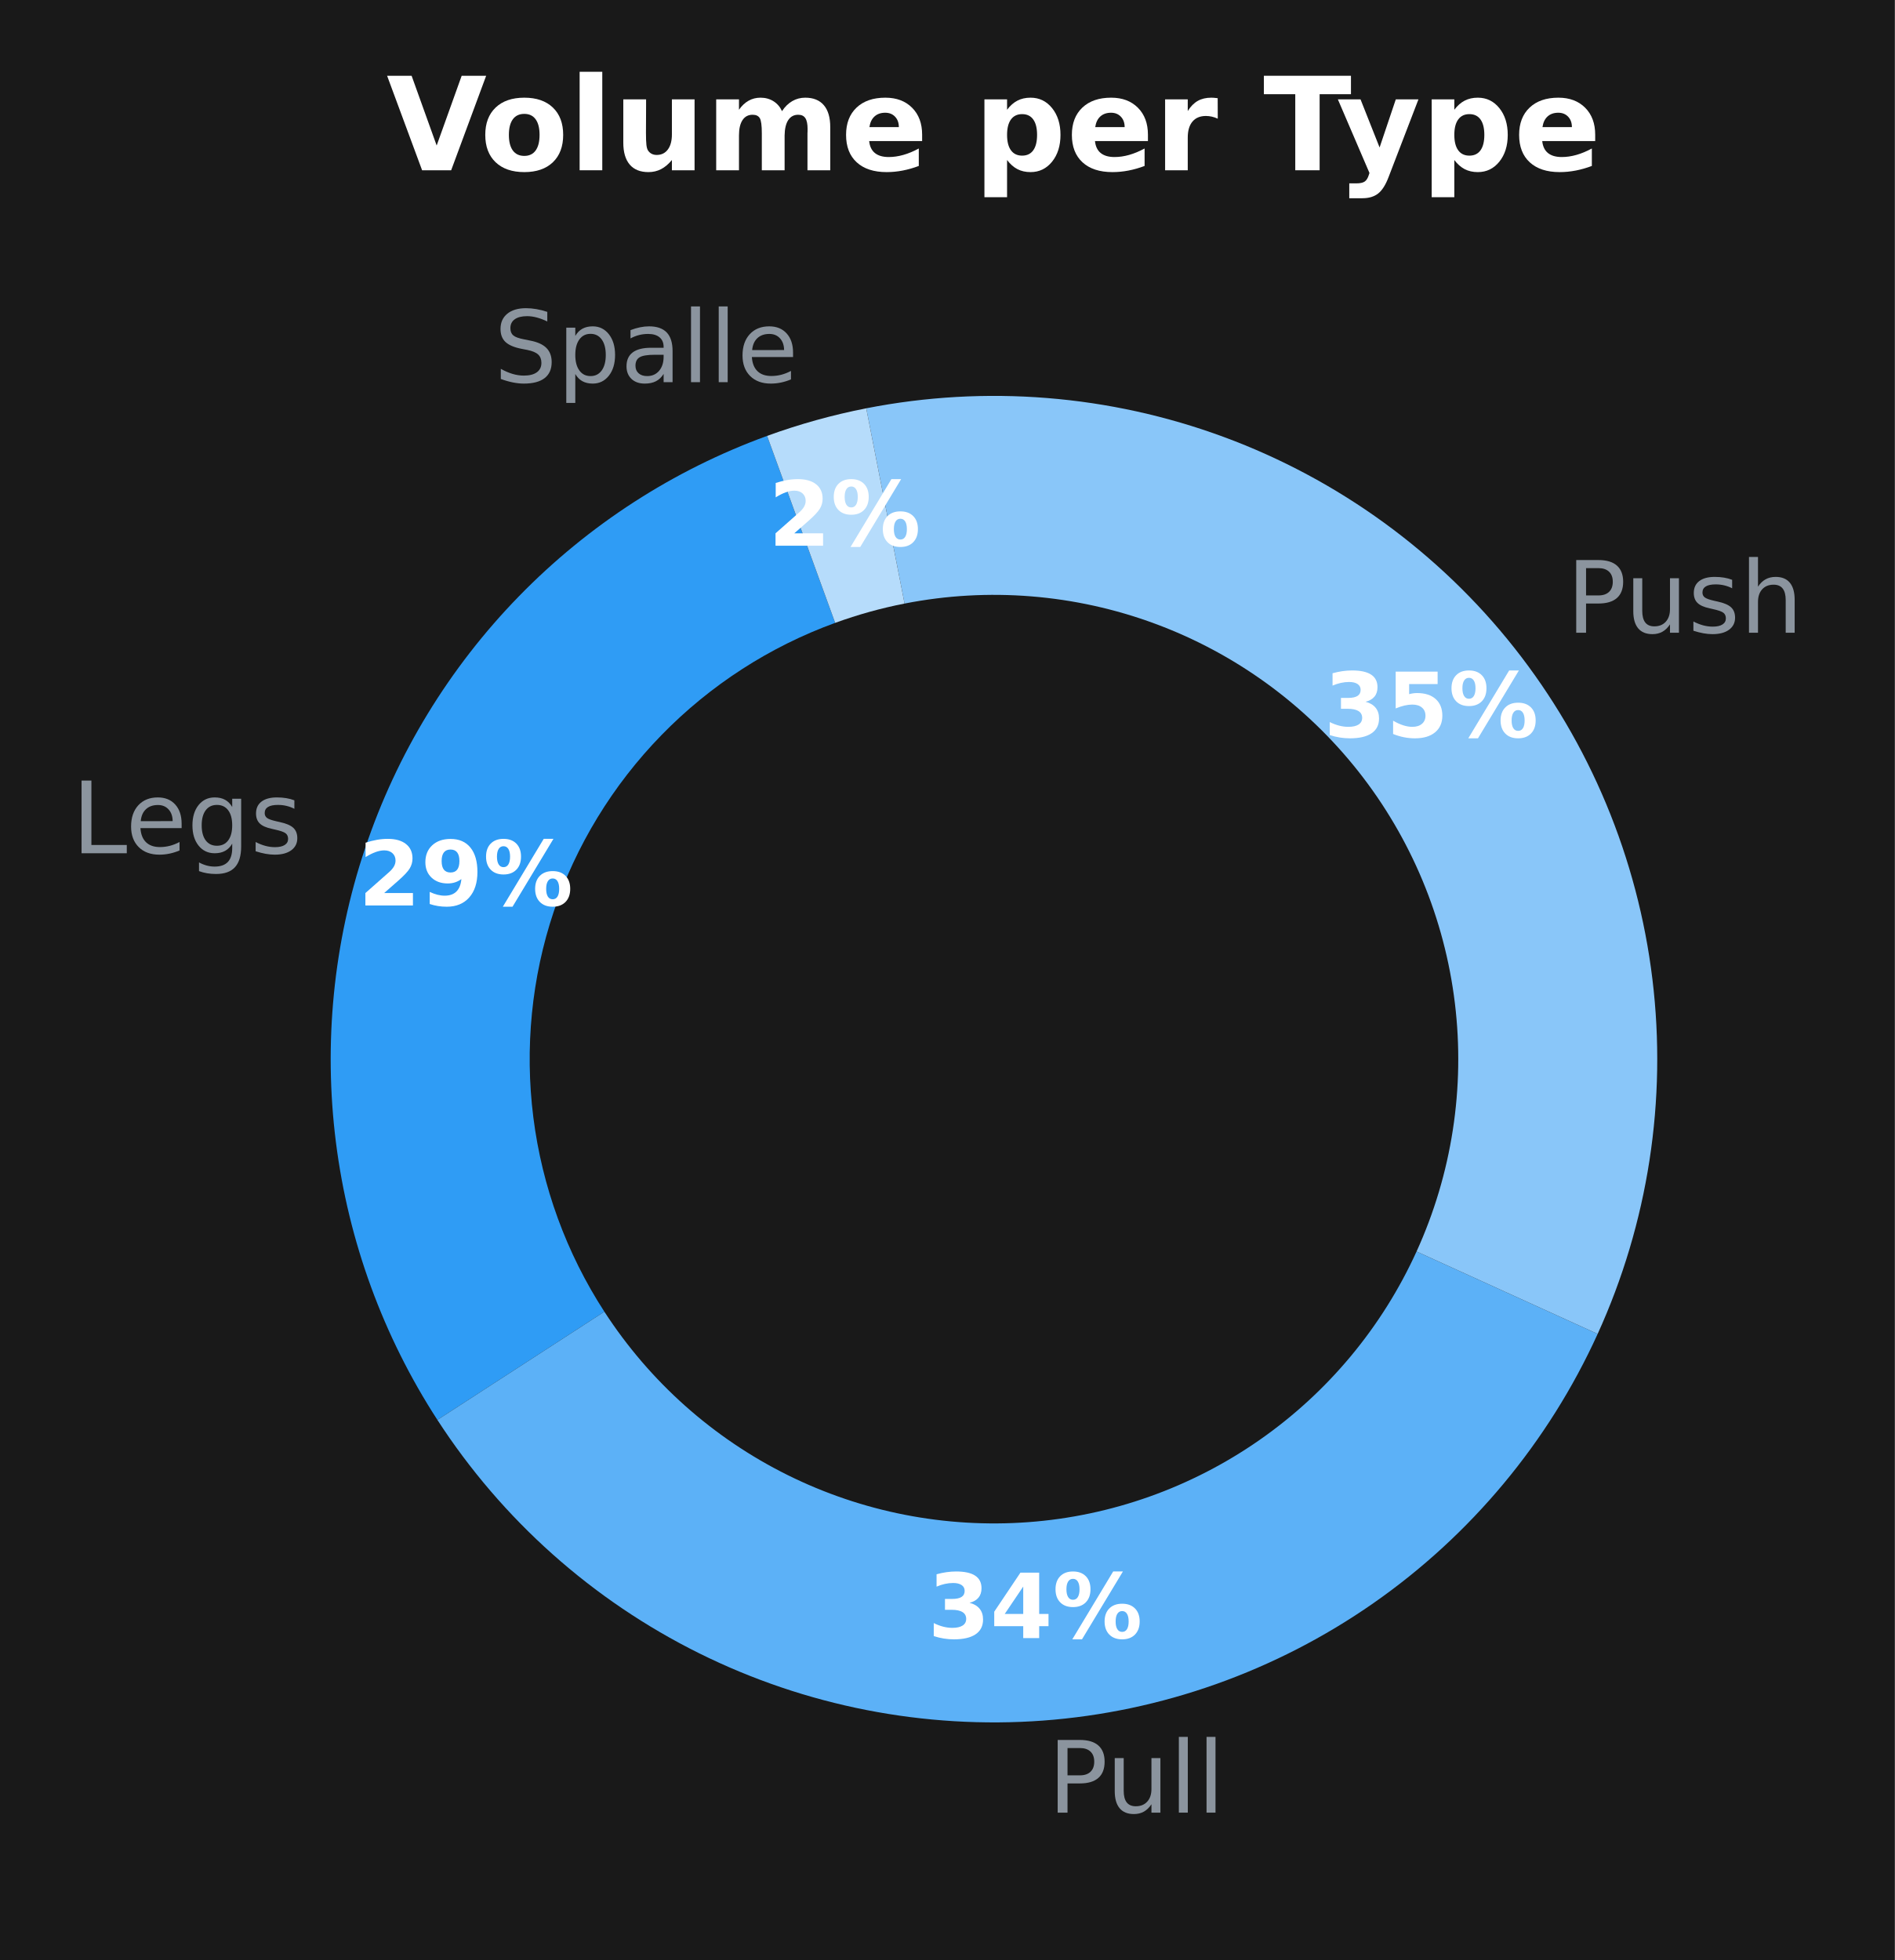
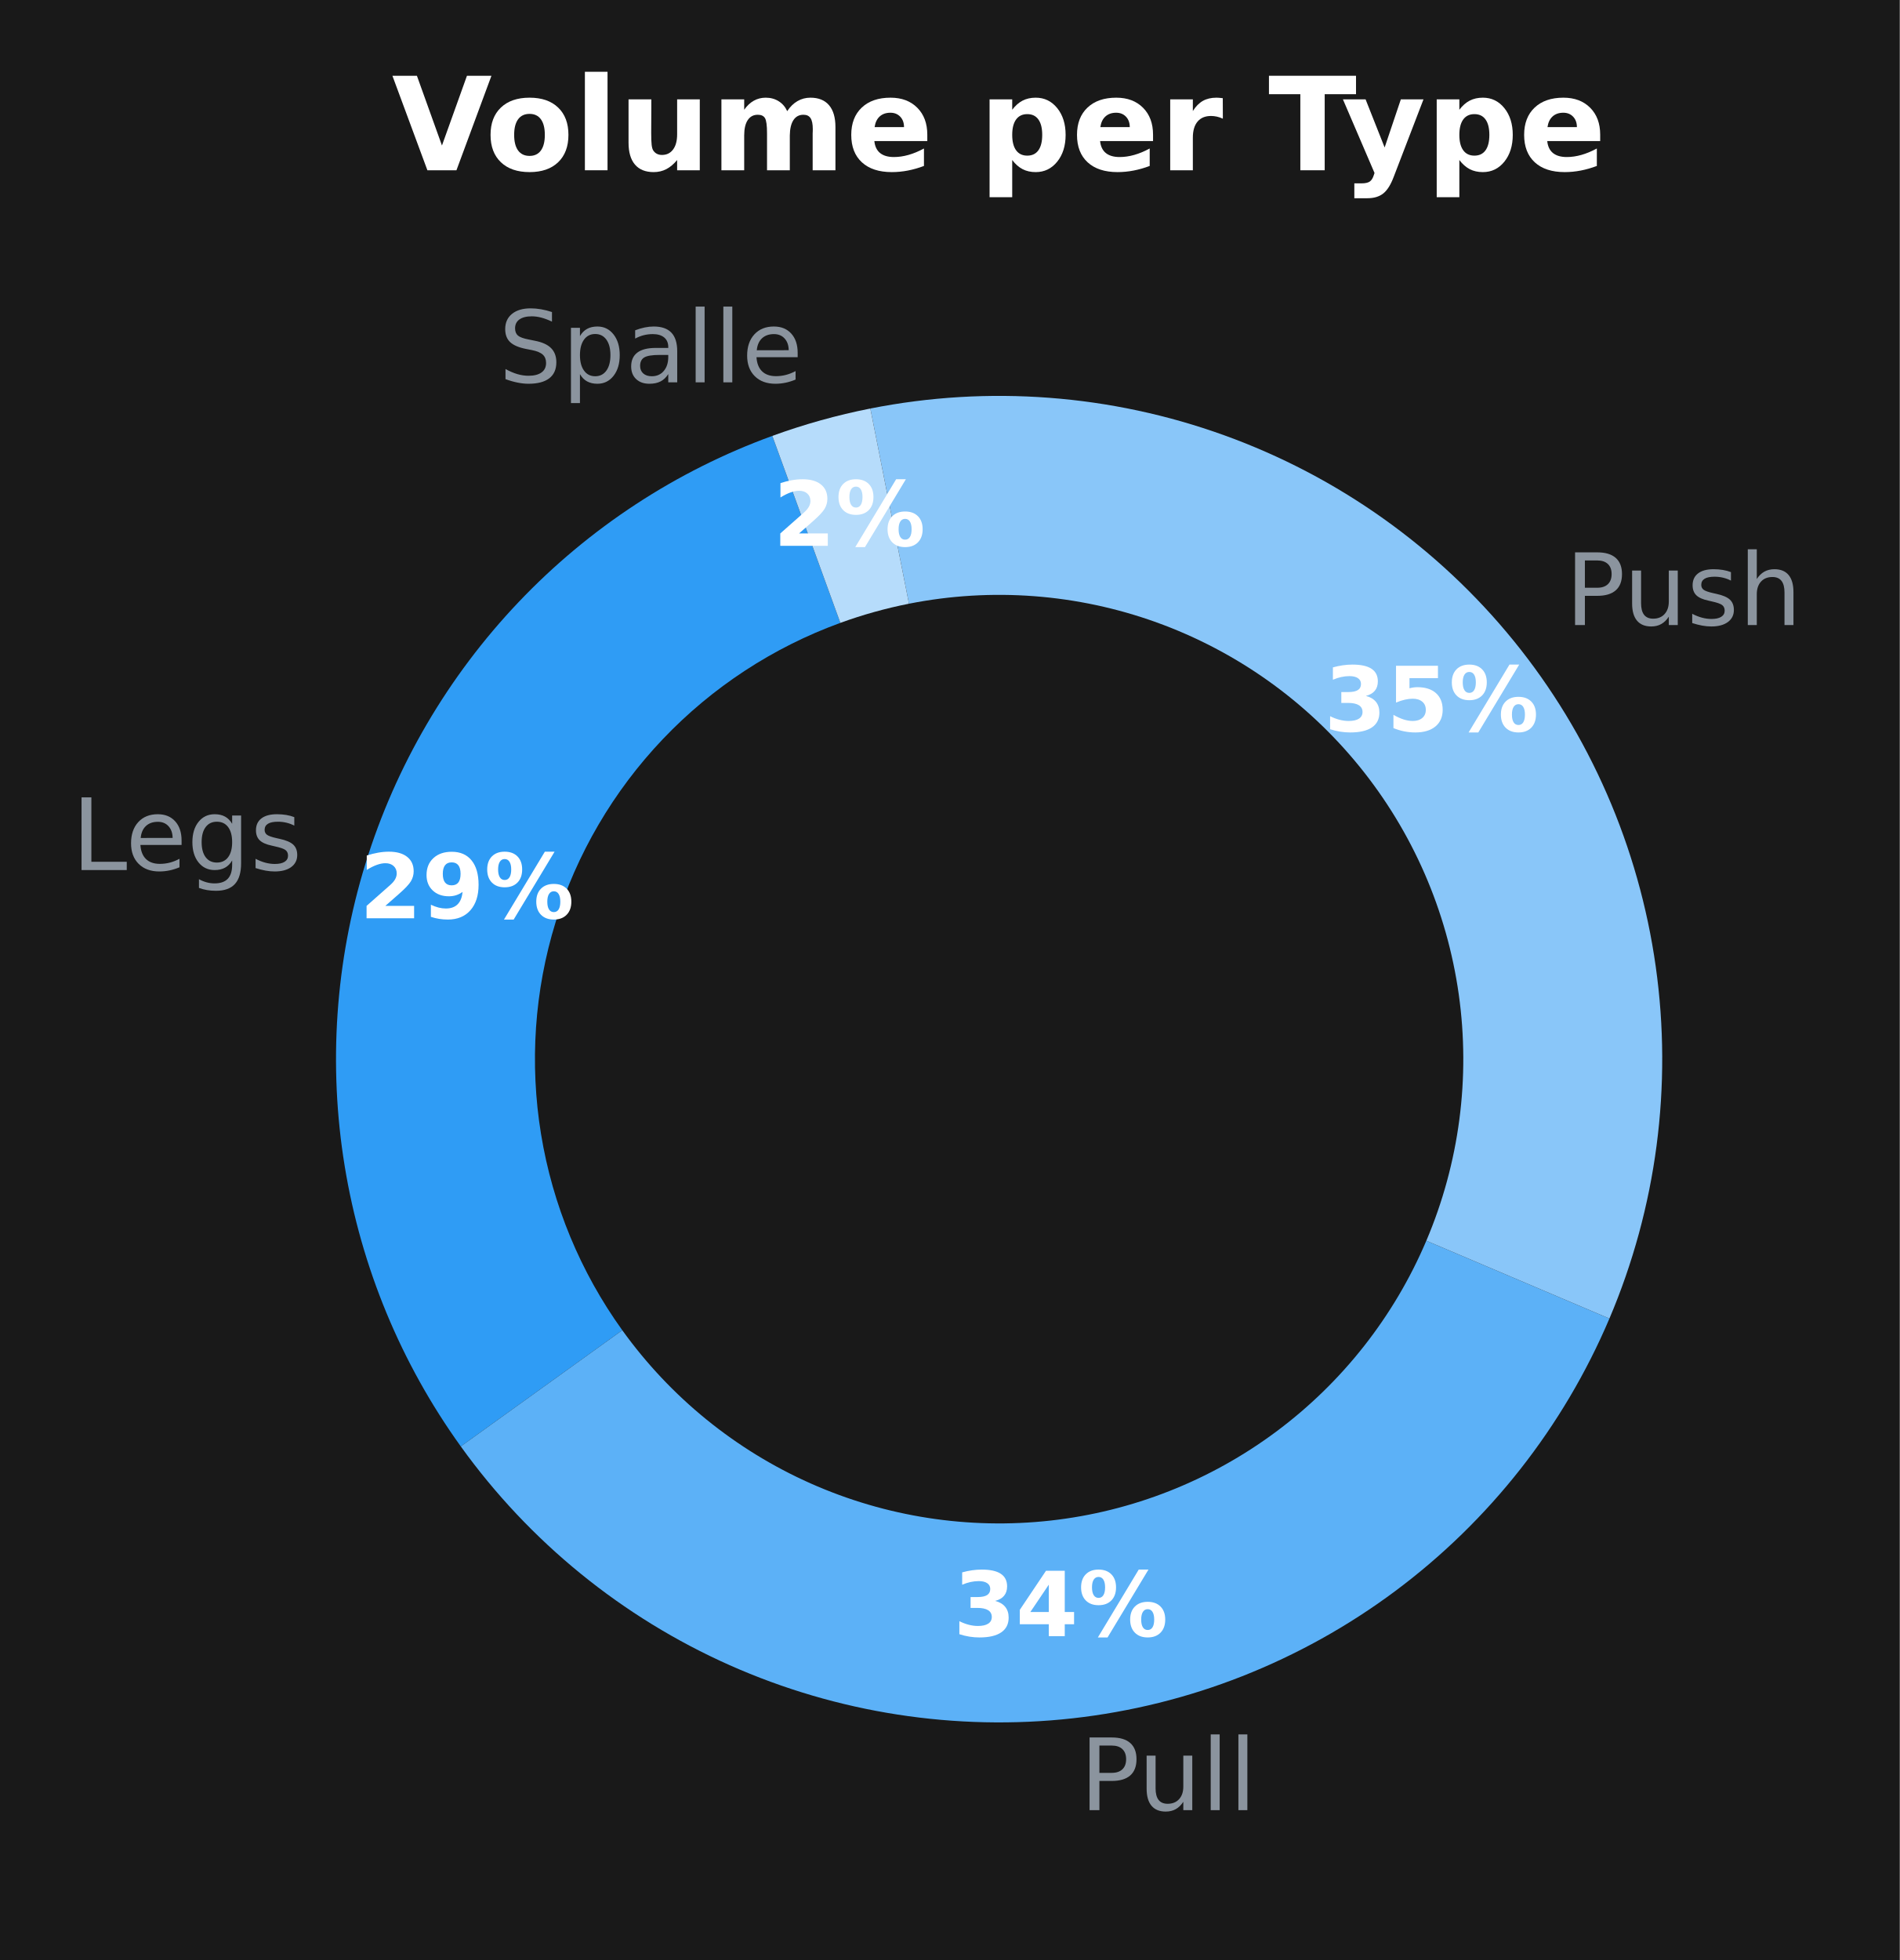
- <svg xmlns="http://www.w3.org/2000/svg" xmlns:xlink="http://www.w3.org/1999/xlink" width="190.057pt" height="196.598pt" viewBox="0 0 190.057 196.598" version="1.1">
+ <svg xmlns="http://www.w3.org/2000/svg" xmlns:xlink="http://www.w3.org/1999/xlink" width="190.599pt" height="196.598pt" viewBox="0 0 190.599 196.598" version="1.1">
  <defs>
    <style type="text/css">*{stroke-linejoin: round; stroke-linecap: butt}</style>
  </defs>
  <g id="figure_1">
    <g id="patch_1">
-       <path d="M 0 196.598  L 190.057 196.598  L 190.057 0  L 0 0  z " style="fill: #191919" />
+       <path d="M 0 196.598  L 190.599 196.598  L 190.599 0  L 0 0  z " style="fill: #191919" />
    </g>
    <g id="axes_1">
      <g id="patch_2">
-         <path d="M 76.943 43.722  C 67.543 47.143 59.035 52.641 52.053 59.805  C 45.071 66.969 39.794 75.616 36.616 85.101  C 33.438 94.586 32.439 104.667 33.695 114.591  C 34.951 124.515 38.43 134.03 43.871 142.424  L 60.619 131.568  C 56.81 125.692 54.375 119.032 53.496 112.085  C 52.617 105.138 53.315 98.082 55.54 91.442  C 57.765 84.803 61.459 78.75 66.346 73.735  C 71.233 68.72 77.189 64.872 83.769 62.477  z " style="fill: #2f9cf5" />
+         <path d="M 77.485 43.722  C 67.83 47.236 59.119 52.94 52.037 60.385  C 44.955 67.83 39.693 76.815 36.665 86.633  C 33.637 96.452 32.925 106.84 34.584 116.98  C 36.243 127.121 40.229 136.74 46.229 145.082  L 62.432 133.429  C 58.232 127.589 55.442 120.856 54.281 113.758  C 53.119 106.66 53.618 99.388 55.737 92.515  C 57.857 85.642 61.54 79.352 66.497 74.141  C 71.455 68.93 77.553 64.937 84.311 62.477  z " style="fill: #2f9cf5" />
      </g>
      <g id="patch_3">
-         <path d="M 43.871 142.424  C 50.36 152.435 59.425 160.519 70.111 165.825  C 80.797 171.131 92.716 173.466 104.614 172.584  C 116.512 171.702 127.957 167.636 137.744 160.813  C 147.531 153.99 155.305 144.658 160.247 133.799  L 142.082 125.531  C 138.622 133.132 133.181 139.664 126.33 144.44  C 119.479 149.217 111.467 152.063 103.139 152.68  C 94.81 153.297 86.467 151.663 78.987 147.949  C 71.506 144.235 65.161 138.576 60.619 131.568  z " style="fill: #5cb1f7" />
+         <path d="M 46.229 145.082  C 53.119 154.662 62.435 162.239 73.218 167.032  C 84.002 171.824 95.869 173.663 107.597 172.358  C 119.325 171.053 130.498 166.65 139.964 159.604  C 149.429 152.558 156.852 143.118 161.468 132.258  L 143.099 124.452  C 139.868 132.054 134.672 138.662 128.046 143.594  C 121.42 148.527 113.599 151.608 105.39 152.522  C 97.18 153.435 88.873 152.148 81.325 148.793  C 73.776 145.438 67.255 140.135 62.432 133.429  z " style="fill: #5cb1f7" />
      </g>
      <g id="patch_4">
-         <path d="M 160.247 133.799  C 165.312 122.671 167.213 110.36 165.74 98.222  C 164.267 86.085 159.476 74.586 151.896 64.992  C 144.316 55.399 134.237 48.079 122.769 43.839  C 111.301 39.599 98.884 38.601 86.886 40.955  L 90.729 60.54  C 99.128 58.892 107.82 59.59 115.847 62.559  C 123.875 65.527 130.931 70.651 136.237 77.366  C 141.543 84.081 144.896 92.131 145.927 100.627  C 146.958 109.123 145.628 117.741 142.082 125.531  z " style="fill: #89c6f9" />
+         <path d="M 161.468 132.258  C 166.197 121.128 167.804 108.917 166.114 96.942  C 164.425 84.968 159.502 73.678 151.877 64.292  C 144.253 54.905 134.211 47.773 122.837 43.666  C 111.463 39.558 99.182 38.628 87.319 40.977  L 91.195 60.555  C 99.499 58.911 108.096 59.562 116.058 62.437  C 124.019 65.313 131.049 70.305 136.386 76.876  C 141.723 83.446 145.169 91.349 146.352 99.731  C 147.535 108.113 146.41 116.661 143.099 124.452  z " style="fill: #89c6f9" />
      </g>
      <g id="patch_5">
-         <path d="M 86.886 40.955  C 85.196 41.287 83.52 41.684 81.861 42.145  C 80.202 42.607 78.561 43.133 76.943 43.722  L 83.769 62.477  C 84.902 62.065 86.05 61.696 87.212 61.373  C 88.373 61.05 89.547 60.772 90.729 60.54  z " style="fill: #b6dcfb" />
+         <path d="M 87.319 40.977  C 85.648 41.307 83.99 41.702 82.349 42.16  C 80.709 42.618 79.086 43.139 77.485 43.722  L 84.311 62.477  C 85.432 62.069 86.568 61.704 87.716 61.384  C 88.865 61.063 90.025 60.787 91.195 60.555  z " style="fill: #b6dcfb" />
      </g>
      <g id="matplotlib.axis_1" />
      <g id="matplotlib.axis_2" />
      <g id="text_1">
-         <g style="fill: #8b949e" transform="translate(7.2 85.58522) scale(0.1 -0.1)">
+         <g style="fill: #8b949e" transform="translate(7.2 87.27065) scale(0.1 -0.1)">
          <defs>
            <path id="DejaVuSans-2f" d="M 628 4666  L 1259 4666  L 1259 531  L 3531 531  L 3531 0  L 628 0  L 628 4666  z " transform="scale(0.015625)" />
            <path id="DejaVuSans-48" d="M 3597 1894  L 3597 1613  L 953 1613  Q 991 1019 1311 708  Q 1631 397 2203 397  Q 2534 397 2845 478  Q 3156 559 3463 722  L 3463 178  Q 3153 47 2828 -22  Q 2503 -91 2169 -91  Q 1331 -91 842 396  Q 353 884 353 1716  Q 353 2575 817 3079  Q 1281 3584 2069 3584  Q 2775 3584 3186 3129  Q 3597 2675 3597 1894  z M 3022 2063  Q 3016 2534 2758 2815  Q 2500 3097 2075 3097  Q 1594 3097 1305 2825  Q 1016 2553 972 2059  L 3022 2063  z " transform="scale(0.015625)" />
            <path id="DejaVuSans-4a" d="M 2906 1791  Q 2906 2416 2648 2759  Q 2391 3103 1925 3103  Q 1463 3103 1205 2759  Q 947 2416 947 1791  Q 947 1169 1205 825  Q 1463 481 1925 481  Q 2391 481 2648 825  Q 2906 1169 2906 1791  z M 3481 434  Q 3481 -459 3084 -895  Q 2688 -1331 1869 -1331  Q 1566 -1331 1297 -1286  Q 1028 -1241 775 -1147  L 775 -588  Q 1028 -725 1275 -790  Q 1522 -856 1778 -856  Q 2344 -856 2625 -561  Q 2906 -266 2906 331  L 2906 616  Q 2728 306 2450 153  Q 2172 0 1784 0  Q 1141 0 747 490  Q 353 981 353 1791  Q 353 2603 747 3093  Q 1141 3584 1784 3584  Q 2172 3584 2450 3431  Q 2728 3278 2906 2969  L 2906 3500  L 3481 3500  L 3481 434  z " transform="scale(0.015625)" />
            <path id="DejaVuSans-56" d="M 2834 3397  L 2834 2853  Q 2591 2978 2328 3040  Q 2066 3103 1784 3103  Q 1356 3103 1142 2972  Q 928 2841 928 2578  Q 928 2378 1081 2264  Q 1234 2150 1697 2047  L 1894 2003  Q 2506 1872 2764 1633  Q 3022 1394 3022 966  Q 3022 478 2636 193  Q 2250 -91 1575 -91  Q 1294 -91 989 -36  Q 684 19 347 128  L 347 722  Q 666 556 975 473  Q 1284 391 1588 391  Q 1994 391 2212 530  Q 2431 669 2431 922  Q 2431 1156 2273 1281  Q 2116 1406 1581 1522  L 1381 1569  Q 847 1681 609 1914  Q 372 2147 372 2553  Q 372 3047 722 3315  Q 1072 3584 1716 3584  Q 2034 3584 2315 3537  Q 2597 3491 2834 3397  z " transform="scale(0.015625)" />
          </defs>
          <use xlink:href="#DejaVuSans-2f" />
          <use xlink:href="#DejaVuSans-48" transform="translate(53.96875 0)" />
          <use xlink:href="#DejaVuSans-4a" transform="translate(115.5 0)" />
          <use xlink:href="#DejaVuSans-56" transform="translate(178.9844 0)" />
        </g>
      </g>
      <g id="text_2">
-         <g style="fill: #8b949e" transform="translate(105.1055 181.8167) scale(0.1 -0.1)">
+         <g style="fill: #8b949e" transform="translate(108.3328 181.5679) scale(0.1 -0.1)">
          <defs>
            <path id="DejaVuSans-33" d="M 1259 4147  L 1259 2394  L 2053 2394  Q 2494 2394 2734 2622  Q 2975 2850 2975 3272  Q 2975 3691 2734 3919  Q 2494 4147 2053 4147  L 1259 4147  z M 628 4666  L 2053 4666  Q 2838 4666 3239 4311  Q 3641 3956 3641 3272  Q 3641 2581 3239 2228  Q 2838 1875 2053 1875  L 1259 1875  L 1259 0  L 628 0  L 628 4666  z " transform="scale(0.015625)" />
            <path id="DejaVuSans-58" d="M 544 1381  L 544 3500  L 1119 3500  L 1119 1403  Q 1119 906 1312 657  Q 1506 409 1894 409  Q 2359 409 2629 706  Q 2900 1003 2900 1516  L 2900 3500  L 3475 3500  L 3475 0  L 2900 0  L 2900 538  Q 2691 219 2414 64  Q 2138 -91 1772 -91  Q 1169 -91 856 284  Q 544 659 544 1381  z M 1991 3584  L 1991 3584  z " transform="scale(0.015625)" />
            <path id="DejaVuSans-4f" d="M 603 4863  L 1178 4863  L 1178 0  L 603 0  L 603 4863  z " transform="scale(0.015625)" />
          </defs>
          <use xlink:href="#DejaVuSans-33" />
          <use xlink:href="#DejaVuSans-58" transform="translate(58.54688 0)" />
          <use xlink:href="#DejaVuSans-4f" transform="translate(121.9219 0)" />
          <use xlink:href="#DejaVuSans-4f" transform="translate(149.7031 0)" />
        </g>
      </g>
      <g id="text_3">
-         <g style="fill: #8b949e" transform="translate(157.1163 63.46592) scale(0.1 -0.1)">
+         <g style="fill: #8b949e" transform="translate(157.041 62.69523) scale(0.1 -0.1)">
          <defs>
            <path id="DejaVuSans-4b" d="M 3513 2113  L 3513 0  L 2938 0  L 2938 2094  Q 2938 2591 2744 2837  Q 2550 3084 2163 3084  Q 1697 3084 1428 2787  Q 1159 2491 1159 1978  L 1159 0  L 581 0  L 581 4863  L 1159 4863  L 1159 2956  Q 1366 3272 1645 3428  Q 1925 3584 2291 3584  Q 2894 3584 3203 3211  Q 3513 2838 3513 2113  z " transform="scale(0.015625)" />
          </defs>
          <use xlink:href="#DejaVuSans-33" />
          <use xlink:href="#DejaVuSans-58" transform="translate(58.54688 0)" />
          <use xlink:href="#DejaVuSans-56" transform="translate(121.9219 0)" />
          <use xlink:href="#DejaVuSans-4b" transform="translate(174.0156 0)" />
        </g>
      </g>
      <g id="text_4">
-         <g style="fill: #8b949e" transform="translate(49.54293 38.33424) scale(0.1 -0.1)">
+         <g style="fill: #8b949e" transform="translate(50.02605 38.3507) scale(0.1 -0.1)">
          <defs>
            <path id="DejaVuSans-36" d="M 3425 4513  L 3425 3897  Q 3066 4069 2747 4153  Q 2428 4238 2131 4238  Q 1616 4238 1336 4038  Q 1056 3838 1056 3469  Q 1056 3159 1242 3001  Q 1428 2844 1947 2747  L 2328 2669  Q 3034 2534 3370 2195  Q 3706 1856 3706 1288  Q 3706 609 3251 259  Q 2797 -91 1919 -91  Q 1588 -91 1214 -16  Q 841 59 441 206  L 441 856  Q 825 641 1194 531  Q 1563 422 1919 422  Q 2459 422 2753 634  Q 3047 847 3047 1241  Q 3047 1584 2836 1778  Q 2625 1972 2144 2069  L 1759 2144  Q 1053 2284 737 2584  Q 422 2884 422 3419  Q 422 4038 858 4394  Q 1294 4750 2059 4750  Q 2388 4750 2728 4690  Q 3069 4631 3425 4513  z " transform="scale(0.015625)" />
            <path id="DejaVuSans-53" d="M 1159 525  L 1159 -1331  L 581 -1331  L 581 3500  L 1159 3500  L 1159 2969  Q 1341 3281 1617 3432  Q 1894 3584 2278 3584  Q 2916 3584 3314 3078  Q 3713 2572 3713 1747  Q 3713 922 3314 415  Q 2916 -91 2278 -91  Q 1894 -91 1617 61  Q 1341 213 1159 525  z M 3116 1747  Q 3116 2381 2855 2742  Q 2594 3103 2138 3103  Q 1681 3103 1420 2742  Q 1159 2381 1159 1747  Q 1159 1113 1420 752  Q 1681 391 2138 391  Q 2594 391 2855 752  Q 3116 1113 3116 1747  z " transform="scale(0.015625)" />
            <path id="DejaVuSans-44" d="M 2194 1759  Q 1497 1759 1228 1600  Q 959 1441 959 1056  Q 959 750 1161 570  Q 1363 391 1709 391  Q 2188 391 2477 730  Q 2766 1069 2766 1631  L 2766 1759  L 2194 1759  z M 3341 1997  L 3341 0  L 2766 0  L 2766 531  Q 2569 213 2275 61  Q 1981 -91 1556 -91  Q 1019 -91 701 211  Q 384 513 384 1019  Q 384 1609 779 1909  Q 1175 2209 1959 2209  L 2766 2209  L 2766 2266  Q 2766 2663 2505 2880  Q 2244 3097 1772 3097  Q 1472 3097 1187 3025  Q 903 2953 641 2809  L 641 3341  Q 956 3463 1253 3523  Q 1550 3584 1831 3584  Q 2591 3584 2966 3190  Q 3341 2797 3341 1997  z " transform="scale(0.015625)" />
          </defs>
          <use xlink:href="#DejaVuSans-36" />
          <use xlink:href="#DejaVuSans-53" transform="translate(63.48438 0)" />
          <use xlink:href="#DejaVuSans-44" transform="translate(126.9688 0)" />
          <use xlink:href="#DejaVuSans-4f" transform="translate(188.25 0)" />
          <use xlink:href="#DejaVuSans-4f" transform="translate(216.0312 0)" />
          <use xlink:href="#DejaVuSans-48" transform="translate(243.8125 0)" />
        </g>
      </g>
      <g id="text_5">
-         <g style="fill: #ffffff" transform="translate(35.9377 90.821) scale(0.09 -0.09)">
+         <g style="fill: #ffffff" transform="translate(36.06585 92.10806) scale(0.09 -0.09)">
          <defs>
            <path id="DejaVuSans-Bold-15" d="M 1844 884  L 3897 884  L 3897 0  L 506 0  L 506 884  L 2209 2388  Q 2438 2594 2547 2791  Q 2656 2988 2656 3200  Q 2656 3528 2436 3728  Q 2216 3928 1850 3928  Q 1569 3928 1234 3808  Q 900 3688 519 3450  L 519 4475  Q 925 4609 1322 4679  Q 1719 4750 2100 4750  Q 2938 4750 3402 4381  Q 3866 4013 3866 3353  Q 3866 2972 3669 2642  Q 3472 2313 2841 1759  L 1844 884  z " transform="scale(0.015625)" />
            <path id="DejaVuSans-Bold-1c" d="M 641 103  L 641 966  Q 928 831 1190 764  Q 1453 697 1709 697  Q 2247 697 2547 995  Q 2847 1294 2900 1881  Q 2688 1725 2447 1647  Q 2206 1569 1925 1569  Q 1209 1569 770 1986  Q 331 2403 331 3084  Q 331 3838 820 4291  Q 1309 4744 2131 4744  Q 3044 4744 3544 4128  Q 4044 3513 4044 2388  Q 4044 1231 3459 570  Q 2875 -91 1856 -91  Q 1528 -91 1228 -42  Q 928 6 641 103  z M 2125 2350  Q 2441 2350 2600 2554  Q 2759 2759 2759 3169  Q 2759 3575 2600 3781  Q 2441 3988 2125 3988  Q 1809 3988 1650 3781  Q 1491 3575 1491 3169  Q 1491 2759 1650 2554  Q 1809 2350 2125 2350  z " transform="scale(0.015625)" />
            <path id="DejaVuSans-Bold-8" d="M 4959 1925  Q 4738 1925 4616 1733  Q 4494 1541 4494 1184  Q 4494 825 4614 633  Q 4734 441 4959 441  Q 5184 441 5303 633  Q 5422 825 5422 1184  Q 5422 1541 5301 1733  Q 5181 1925 4959 1925  z M 4959 2450  Q 5541 2450 5875 2112  Q 6209 1775 6209 1184  Q 6209 594 5875 251  Q 5541 -91 4959 -91  Q 4378 -91 4042 251  Q 3706 594 3706 1184  Q 3706 1772 4042 2111  Q 4378 2450 4959 2450  z M 2094 -91  L 1403 -91  L 4319 4750  L 5013 4750  L 2094 -91  z M 1453 4750  Q 2034 4750 2367 4411  Q 2700 4072 2700 3481  Q 2700 2891 2367 2550  Q 2034 2209 1453 2209  Q 872 2209 539 2550  Q 206 2891 206 3481  Q 206 4072 539 4411  Q 872 4750 1453 4750  z M 1453 4225  Q 1228 4225 1106 4031  Q 984 3838 984 3481  Q 984 3122 1106 2926  Q 1228 2731 1453 2731  Q 1678 2731 1798 2926  Q 1919 3122 1919 3481  Q 1919 3838 1797 4031  Q 1675 4225 1453 4225  z " transform="scale(0.015625)" />
          </defs>
          <use xlink:href="#DejaVuSans-Bold-15" />
          <use xlink:href="#DejaVuSans-Bold-1c" transform="translate(69.57812 0)" />
          <use xlink:href="#DejaVuSans-Bold-8" transform="translate(139.1562 0)" />
        </g>
      </g>
      <g id="text_6">
-         <g style="fill: #ffffff" transform="translate(93.05594 164.3065) scale(0.09 -0.09)">
+         <g style="fill: #ffffff" transform="translate(95.64854 164.1165) scale(0.09 -0.09)">
          <defs>
            <path id="DejaVuSans-Bold-16" d="M 2981 2516  Q 3453 2394 3698 2092  Q 3944 1791 3944 1325  Q 3944 631 3412 270  Q 2881 -91 1863 -91  Q 1503 -91 1142 -33  Q 781 25 428 141  L 428 1069  Q 766 900 1098 814  Q 1431 728 1753 728  Q 2231 728 2486 893  Q 2741 1059 2741 1369  Q 2741 1688 2480 1852  Q 2219 2016 1709 2016  L 1228 2016  L 1228 2791  L 1734 2791  Q 2188 2791 2409 2933  Q 2631 3075 2631 3366  Q 2631 3634 2415 3781  Q 2200 3928 1806 3928  Q 1516 3928 1219 3862  Q 922 3797 628 3669  L 628 4550  Q 984 4650 1334 4700  Q 1684 4750 2022 4750  Q 2931 4750 3382 4451  Q 3834 4153 3834 3553  Q 3834 3144 3618 2883  Q 3403 2622 2981 2516  z " transform="scale(0.015625)" />
            <path id="DejaVuSans-Bold-17" d="M 2356 3675  L 1038 1722  L 2356 1722  L 2356 3675  z M 2156 4666  L 3494 4666  L 3494 1722  L 4159 1722  L 4159 850  L 3494 850  L 3494 0  L 2356 0  L 2356 850  L 288 850  L 288 1881  L 2156 4666  z " transform="scale(0.015625)" />
          </defs>
          <use xlink:href="#DejaVuSans-Bold-16" />
          <use xlink:href="#DejaVuSans-Bold-17" transform="translate(69.57812 0)" />
          <use xlink:href="#DejaVuSans-Bold-8" transform="translate(139.1562 0)" />
        </g>
      </g>
      <g id="text_7">
-         <g style="fill: #ffffff" transform="translate(132.7733 73.9296) scale(0.09 -0.09)">
+         <g style="fill: #ffffff" transform="translate(132.8439 73.34108) scale(0.09 -0.09)">
          <defs>
            <path id="DejaVuSans-Bold-18" d="M 678 4666  L 3669 4666  L 3669 3781  L 1638 3781  L 1638 3059  Q 1775 3097 1914 3117  Q 2053 3138 2203 3138  Q 3056 3138 3531 2711  Q 4006 2284 4006 1522  Q 4006 766 3489 337  Q 2972 -91 2053 -91  Q 1656 -91 1267 -14  Q 878 63 494 219  L 494 1166  Q 875 947 1217 837  Q 1559 728 1863 728  Q 2300 728 2551 942  Q 2803 1156 2803 1522  Q 2803 1891 2551 2103  Q 2300 2316 1863 2316  Q 1603 2316 1309 2248  Q 1016 2181 678 2041  L 678 4666  z " transform="scale(0.015625)" />
          </defs>
          <use xlink:href="#DejaVuSans-Bold-16" />
          <use xlink:href="#DejaVuSans-Bold-18" transform="translate(69.57812 0)" />
          <use xlink:href="#DejaVuSans-Bold-8" transform="translate(139.1562 0)" />
        </g>
      </g>
      <g id="text_8">
-         <g style="fill: #ffffff" transform="translate(77.07451 54.73814) scale(0.09 -0.09)">
+         <g style="fill: #ffffff" transform="translate(77.57158 54.75071) scale(0.09 -0.09)">
          <use xlink:href="#DejaVuSans-Bold-15" />
          <use xlink:href="#DejaVuSans-Bold-8" transform="translate(69.57812 0)" />
        </g>
      </g>
      <g id="text_9">
-         <g style="fill: #ffffff" transform="translate(38.7645 17.07797) scale(0.13 -0.13)">
+         <g style="fill: #ffffff" transform="translate(39.30665 17.07797) scale(0.13 -0.13)">
          <defs>
            <path id="DejaVuSans-Bold-39" d="M 31 4666  L 1241 4666  L 2478 1222  L 3713 4666  L 4922 4666  L 3194 0  L 1759 0  L 31 4666  z " transform="scale(0.015625)" />
            <path id="DejaVuSans-Bold-52" d="M 2203 2784  Q 1831 2784 1636 2517  Q 1441 2250 1441 1747  Q 1441 1244 1636 976  Q 1831 709 2203 709  Q 2569 709 2762 976  Q 2956 1244 2956 1747  Q 2956 2250 2762 2517  Q 2569 2784 2203 2784  z M 2203 3584  Q 3106 3584 3614 3096  Q 4122 2609 4122 1747  Q 4122 884 3614 396  Q 3106 -91 2203 -91  Q 1297 -91 786 396  Q 275 884 275 1747  Q 275 2609 786 3096  Q 1297 3584 2203 3584  z " transform="scale(0.015625)" />
            <path id="DejaVuSans-Bold-4f" d="M 538 4863  L 1656 4863  L 1656 0  L 538 0  L 538 4863  z " transform="scale(0.015625)" />
            <path id="DejaVuSans-Bold-58" d="M 500 1363  L 500 3500  L 1625 3500  L 1625 3150  Q 1625 2866 1622 2436  Q 1619 2006 1619 1863  Q 1619 1441 1641 1255  Q 1663 1069 1716 984  Q 1784 875 1895 815  Q 2006 756 2150 756  Q 2500 756 2700 1025  Q 2900 1294 2900 1772  L 2900 3500  L 4019 3500  L 4019 0  L 2900 0  L 2900 506  Q 2647 200 2364 54  Q 2081 -91 1741 -91  Q 1134 -91 817 281  Q 500 653 500 1363  z " transform="scale(0.015625)" />
            <path id="DejaVuSans-Bold-50" d="M 3781 2919  Q 3994 3244 4286 3414  Q 4578 3584 4928 3584  Q 5531 3584 5847 3212  Q 6163 2841 6163 2131  L 6163 0  L 5038 0  L 5038 1825  Q 5041 1866 5042 1909  Q 5044 1953 5044 2034  Q 5044 2406 4934 2573  Q 4825 2741 4581 2741  Q 4263 2741 4089 2478  Q 3916 2216 3909 1719  L 3909 0  L 2784 0  L 2784 1825  Q 2784 2406 2684 2573  Q 2584 2741 2328 2741  Q 2006 2741 1831 2477  Q 1656 2213 1656 1722  L 1656 0  L 531 0  L 531 3500  L 1656 3500  L 1656 2988  Q 1863 3284 2130 3434  Q 2397 3584 2719 3584  Q 3081 3584 3359 3409  Q 3638 3234 3781 2919  z " transform="scale(0.015625)" />
            <path id="DejaVuSans-Bold-48" d="M 4031 1759  L 4031 1441  L 1416 1441  Q 1456 1047 1700 850  Q 1944 653 2381 653  Q 2734 653 3104 758  Q 3475 863 3866 1075  L 3866 213  Q 3469 63 3072 -14  Q 2675 -91 2278 -91  Q 1328 -91 801 392  Q 275 875 275 1747  Q 275 2603 792 3093  Q 1309 3584 2216 3584  Q 3041 3584 3536 3087  Q 4031 2591 4031 1759  z M 2881 2131  Q 2881 2450 2695 2645  Q 2509 2841 2209 2841  Q 1884 2841 1681 2658  Q 1478 2475 1428 2131  L 2881 2131  z " transform="scale(0.015625)" />
            <path id="DejaVuSans-Bold-3" transform="scale(0.015625)" />
            <path id="DejaVuSans-Bold-53" d="M 1656 506  L 1656 -1331  L 538 -1331  L 538 3500  L 1656 3500  L 1656 2988  Q 1888 3294 2169 3439  Q 2450 3584 2816 3584  Q 3463 3584 3878 3070  Q 4294 2556 4294 1747  Q 4294 938 3878 423  Q 3463 -91 2816 -91  Q 2450 -91 2169 54  Q 1888 200 1656 506  z M 2400 2772  Q 2041 2772 1848 2508  Q 1656 2244 1656 1747  Q 1656 1250 1848 986  Q 2041 722 2400 722  Q 2759 722 2948 984  Q 3138 1247 3138 1747  Q 3138 2247 2948 2509  Q 2759 2772 2400 2772  z " transform="scale(0.015625)" />
            <path id="DejaVuSans-Bold-55" d="M 3138 2547  Q 2991 2616 2845 2648  Q 2700 2681 2553 2681  Q 2122 2681 1889 2404  Q 1656 2128 1656 1613  L 1656 0  L 538 0  L 538 3500  L 1656 3500  L 1656 2925  Q 1872 3269 2151 3426  Q 2431 3584 2822 3584  Q 2878 3584 2943 3579  Q 3009 3575 3134 3559  L 3138 2547  z " transform="scale(0.015625)" />
            <path id="DejaVuSans-Bold-37" d="M 31 4666  L 4331 4666  L 4331 3756  L 2784 3756  L 2784 0  L 1581 0  L 1581 3756  L 31 3756  L 31 4666  z " transform="scale(0.015625)" />
            <path id="DejaVuSans-Bold-5c" d="M 78 3500  L 1197 3500  L 2138 1125  L 2938 3500  L 4056 3500  L 2584 -331  Q 2363 -916 2067 -1148  Q 1772 -1381 1288 -1381  L 641 -1381  L 641 -647  L 991 -647  Q 1275 -647 1404 -556  Q 1534 -466 1606 -231  L 1638 -134  L 78 3500  z " transform="scale(0.015625)" />
          </defs>
          <use xlink:href="#DejaVuSans-Bold-39" />
          <use xlink:href="#DejaVuSans-Bold-52" transform="translate(71.92188 0)" />
          <use xlink:href="#DejaVuSans-Bold-4f" transform="translate(140.625 0)" />
          <use xlink:href="#DejaVuSans-Bold-58" transform="translate(174.9062 0)" />
          <use xlink:href="#DejaVuSans-Bold-50" transform="translate(246.0938 0)" />
          <use xlink:href="#DejaVuSans-Bold-48" transform="translate(350.2969 0)" />
          <use xlink:href="#DejaVuSans-Bold-3" transform="translate(418.125 0)" />
          <use xlink:href="#DejaVuSans-Bold-53" transform="translate(452.9375 0)" />
          <use xlink:href="#DejaVuSans-Bold-48" transform="translate(524.5156 0)" />
          <use xlink:href="#DejaVuSans-Bold-55" transform="translate(592.3438 0)" />
          <use xlink:href="#DejaVuSans-Bold-3" transform="translate(641.6562 0)" />
          <use xlink:href="#DejaVuSans-Bold-37" transform="translate(676.4688 0)" />
          <use xlink:href="#DejaVuSans-Bold-5c" transform="translate(732.8281 0)" />
          <use xlink:href="#DejaVuSans-Bold-53" transform="translate(798.0156 0)" />
          <use xlink:href="#DejaVuSans-Bold-48" transform="translate(869.5938 0)" />
        </g>
      </g>
    </g>
  </g>
</svg>
